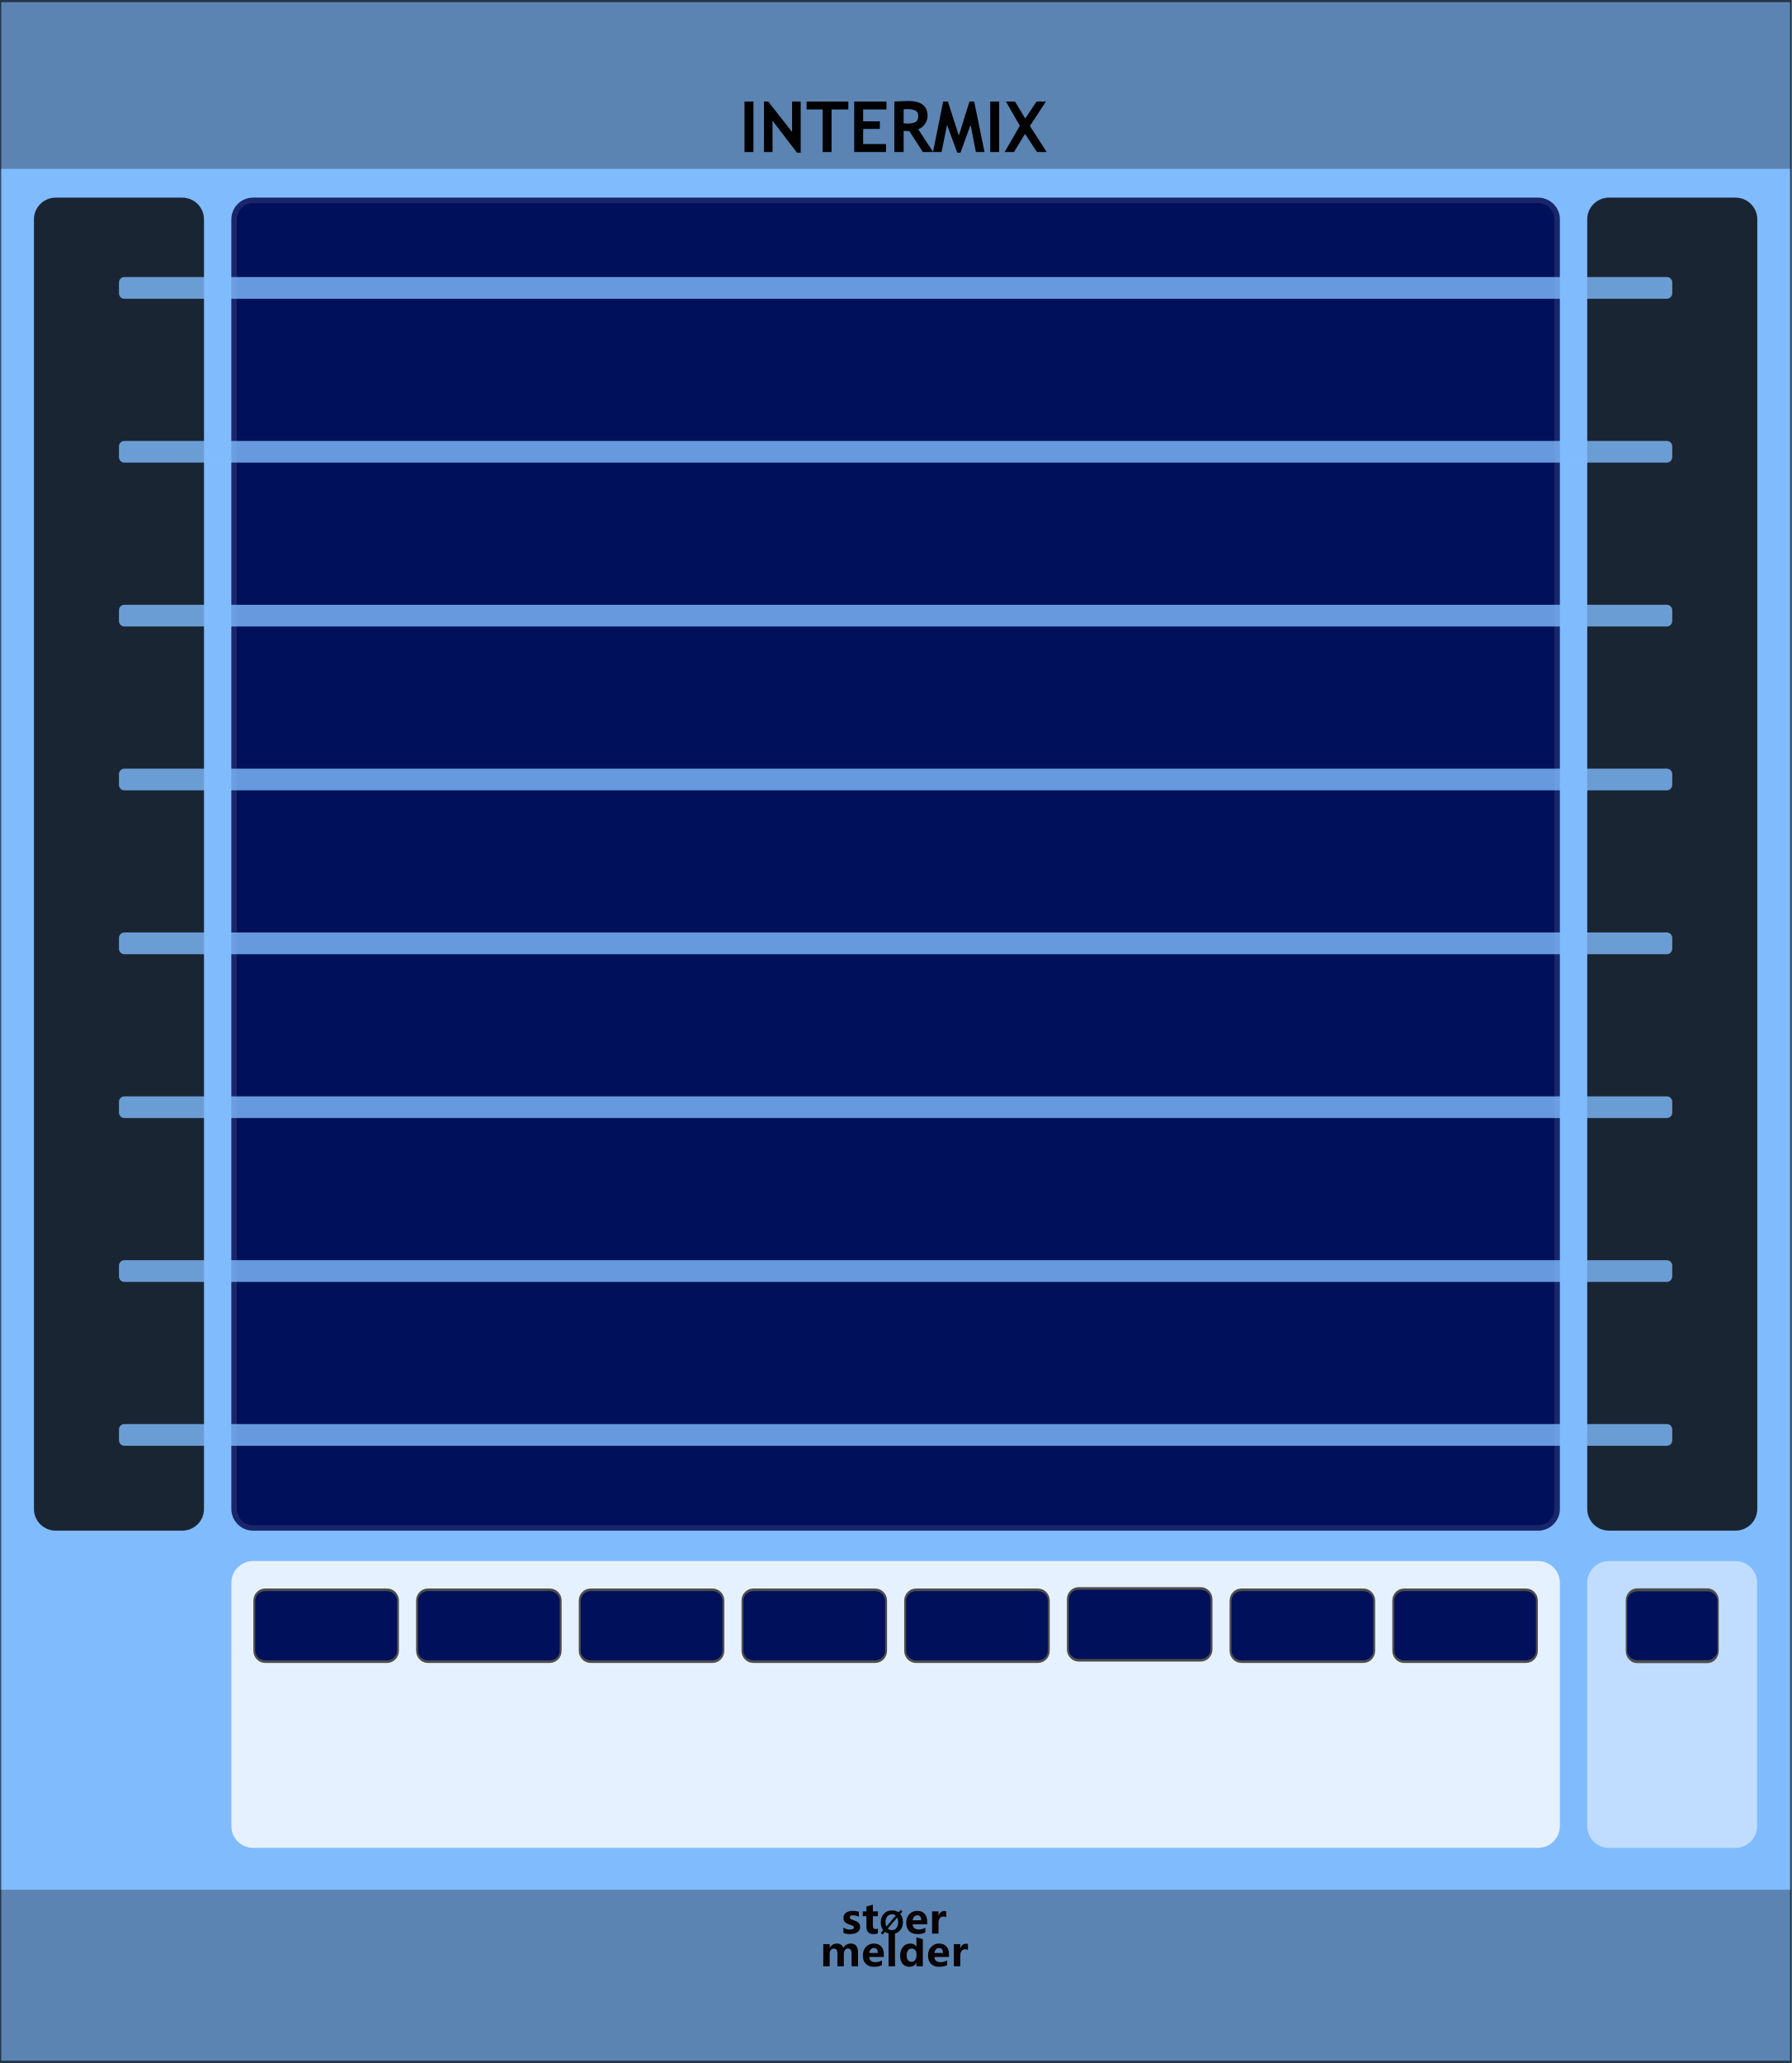
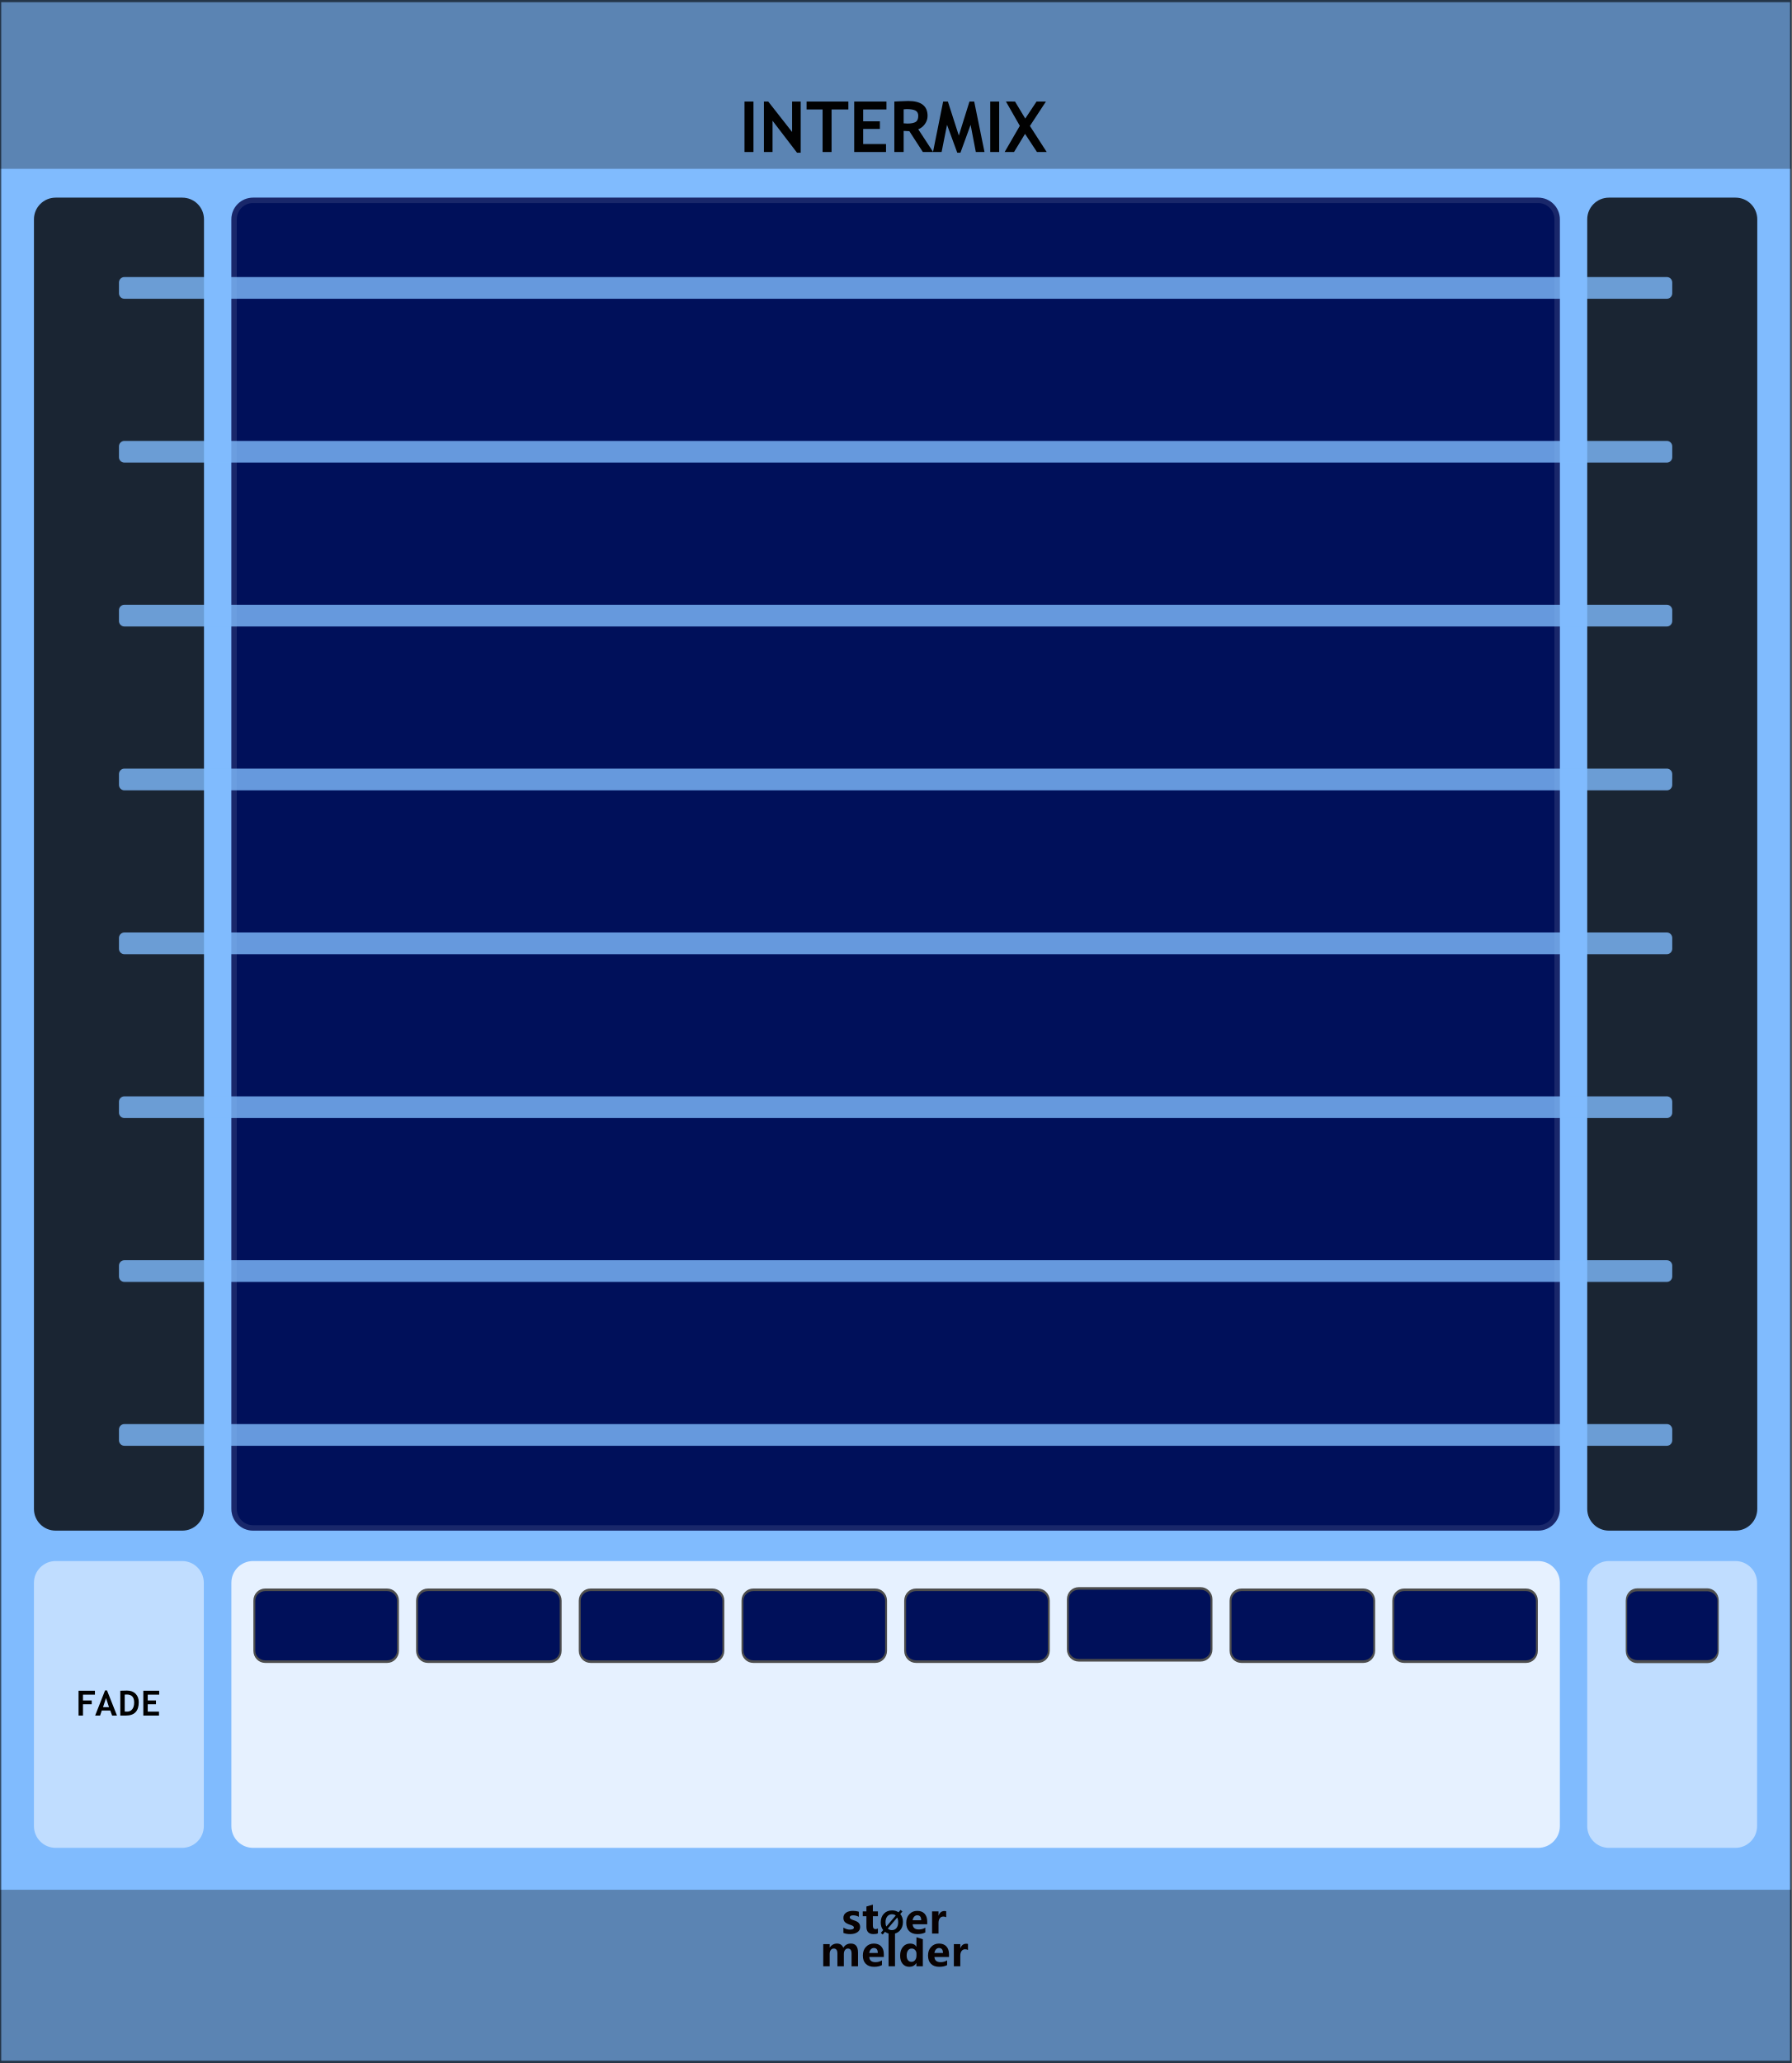
<svg xmlns="http://www.w3.org/2000/svg" width="100%" height="100%" viewBox="0 0 330 380" version="1.1" xml:space="preserve" style="fill-rule:evenodd;clip-rule:evenodd;stroke-linecap:round;stroke-linejoin:round;stroke-miterlimit:1.5;">
  <g id="panel" transform="matrix(0.834722,0,0,1.04324,-728.837,250.623)">
    <g transform="matrix(6.58902,0,0,0.958552,873.15,-240.235)">
      <rect x="0" y="0" width="60" height="380" style="fill:rgb(128,187,254);" />
    </g>
    <g transform="matrix(1.198,0,0,0.958552,1033.95,-213.396)">
      <g transform="matrix(13,0,0,13,1.94873,0)">
        <rect x="0.076" y="-0.715" width="0.127" height="0.715" style="fill-rule:nonzero;" />
      </g>
      <g transform="matrix(13,0,0,13,5.5669,0)">
        <path d="M0.542,0.01L0.195,-0.443L0.195,0L0.073,0L0.073,-0.715L0.134,-0.715L0.472,-0.284L0.472,-0.715L0.594,-0.715L0.594,0.01L0.542,0.01Z" style="fill-rule:nonzero;" />
      </g>
      <g transform="matrix(13,0,0,13,14.2441,0)">
        <path d="M0.364,-0.603L0.364,0L0.237,0L0.237,-0.603L0.01,-0.603L0.01,-0.715L0.602,-0.715L0.602,-0.603L0.364,-0.603Z" style="fill-rule:nonzero;" />
      </g>
      <g transform="matrix(13,0,0,13,22.1978,0)">
        <path d="M0.2,-0.603L0.2,-0.435L0.437,-0.435L0.437,-0.327L0.2,-0.327L0.2,-0.113L0.524,-0.113L0.524,0L0.073,0L0.073,-0.715L0.53,-0.715L0.53,-0.603L0.2,-0.603Z" style="fill-rule:nonzero;" />
      </g>
      <g transform="matrix(13,0,0,13,29.5928,0)">
        <path d="M0.477,0L0.286,-0.295C0.266,-0.296 0.24,-0.297 0.205,-0.299L0.205,0L0.073,0L0.073,-0.715C0.08,-0.715 0.108,-0.717 0.156,-0.719C0.204,-0.721 0.242,-0.723 0.271,-0.723C0.453,-0.723 0.544,-0.652 0.544,-0.512C0.544,-0.469 0.531,-0.431 0.506,-0.396C0.481,-0.361 0.45,-0.337 0.412,-0.322L0.623,0L0.477,0ZM0.205,-0.605L0.205,-0.406C0.229,-0.404 0.246,-0.403 0.259,-0.403C0.312,-0.403 0.351,-0.411 0.375,-0.426C0.4,-0.441 0.412,-0.47 0.412,-0.513C0.412,-0.548 0.399,-0.573 0.373,-0.587C0.346,-0.601 0.305,-0.608 0.248,-0.608C0.234,-0.608 0.22,-0.607 0.205,-0.605Z" style="fill-rule:nonzero;" />
      </g>
      <g transform="matrix(13,0,0,13,37.5337,0)">
        <path d="M0.74,0L0.617,0L0.543,-0.385L0.399,0.01L0.354,0.01L0.209,-0.385L0.132,0L0.01,0L0.154,-0.715L0.221,-0.715L0.376,-0.233L0.527,-0.715L0.594,-0.715L0.74,0Z" style="fill-rule:nonzero;" />
      </g>
      <g transform="matrix(13,0,0,13,47.2202,0)">
        <rect x="0.076" y="-0.715" width="0.127" height="0.715" style="fill-rule:nonzero;" />
      </g>
      <g transform="matrix(13,0,0,13,50.8384,0)">
        <path d="M0.46,0L0.291,-0.257L0.135,0L0.002,0L0.217,-0.371L0.02,-0.716L0.149,-0.715L0.294,-0.474L0.454,-0.715L0.587,-0.715L0.36,-0.369L0.598,0L0.46,0Z" style="fill-rule:nonzero;" />
      </g>
    </g>
    <g transform="matrix(0.840359,0,0,0.840359,238.786,16.2108)">
      <g transform="matrix(1.198,0,0,0.958552,893.633,-224.914)">
        <g transform="matrix(9,0,0,9,64.0056,347.267)">
          <path d="M0.919,0L0.762,0L0.762,-0.308C0.762,-0.391 0.732,-0.432 0.671,-0.432C0.643,-0.432 0.62,-0.42 0.602,-0.395C0.583,-0.369 0.574,-0.339 0.574,-0.303L0.574,0L0.417,0L0.417,-0.312C0.417,-0.392 0.387,-0.432 0.327,-0.432C0.298,-0.432 0.274,-0.42 0.256,-0.396C0.238,-0.372 0.229,-0.341 0.229,-0.301L0.229,0L0.072,0L0.072,-0.54L0.229,-0.54L0.229,-0.456L0.231,-0.456C0.25,-0.486 0.275,-0.51 0.307,-0.528C0.338,-0.545 0.371,-0.553 0.405,-0.553C0.481,-0.553 0.533,-0.519 0.561,-0.451C0.603,-0.519 0.663,-0.553 0.743,-0.553C0.86,-0.553 0.919,-0.481 0.919,-0.335L0.919,0Z" style="fill:rgb(10,1,1);fill-rule:nonzero;" />
        </g>
        <g transform="matrix(9,0,0,9,72.978,347.267)">
          <path d="M0.551,-0.226L0.196,-0.226C0.201,-0.142 0.252,-0.1 0.347,-0.1C0.407,-0.1 0.459,-0.115 0.505,-0.144L0.505,-0.028C0.456,-0.001 0.391,0.013 0.312,0.013C0.226,0.013 0.159,-0.011 0.111,-0.06C0.063,-0.108 0.04,-0.176 0.04,-0.262C0.04,-0.348 0.065,-0.419 0.116,-0.472C0.167,-0.526 0.23,-0.553 0.307,-0.553C0.384,-0.553 0.443,-0.53 0.487,-0.484C0.53,-0.437 0.551,-0.374 0.551,-0.292L0.551,-0.226ZM0.404,-0.324C0.404,-0.405 0.372,-0.445 0.306,-0.445C0.279,-0.445 0.255,-0.434 0.234,-0.412C0.214,-0.39 0.201,-0.361 0.195,-0.324L0.404,-0.324Z" style="fill:rgb(10,1,1);fill-rule:nonzero;" />
        </g>
        <g transform="matrix(9,0,0,9,78.3513,347.267)">
          <rect x="0.069" y="-0.799" width="0.157" height="0.799" style="fill:rgb(10,1,1);fill-rule:nonzero;" />
        </g>
        <g transform="matrix(9,0,0,9,81.1494,347.267)">
          <path d="M0.593,0L0.436,0L0.436,-0.076L0.433,-0.076C0.395,-0.017 0.339,0.013 0.264,0.013C0.195,0.013 0.141,-0.011 0.1,-0.06C0.06,-0.108 0.04,-0.174 0.04,-0.258C0.04,-0.346 0.062,-0.418 0.108,-0.472C0.153,-0.526 0.212,-0.553 0.286,-0.553C0.356,-0.553 0.405,-0.528 0.433,-0.477L0.436,-0.477L0.438,-0.707L0.593,-0.658L0.593,0ZM0.438,-0.306C0.438,-0.342 0.427,-0.372 0.405,-0.396C0.383,-0.42 0.356,-0.432 0.323,-0.432C0.284,-0.432 0.254,-0.417 0.232,-0.386C0.21,-0.356 0.199,-0.315 0.199,-0.263C0.199,-0.213 0.21,-0.175 0.231,-0.148C0.252,-0.121 0.281,-0.108 0.318,-0.108C0.353,-0.108 0.382,-0.122 0.404,-0.15C0.427,-0.179 0.438,-0.215 0.438,-0.261L0.438,-0.306Z" style="fill:rgb(10,1,1);fill-rule:nonzero;" />
        </g>
        <g transform="matrix(9,0,0,9,87.2654,347.267)">
          <path d="M0.551,-0.226L0.196,-0.226C0.201,-0.142 0.252,-0.1 0.347,-0.1C0.407,-0.1 0.459,-0.115 0.505,-0.144L0.505,-0.028C0.456,-0.001 0.391,0.013 0.312,0.013C0.226,0.013 0.159,-0.011 0.111,-0.06C0.063,-0.108 0.04,-0.176 0.04,-0.262C0.04,-0.348 0.065,-0.419 0.116,-0.472C0.167,-0.526 0.23,-0.553 0.307,-0.553C0.384,-0.553 0.443,-0.53 0.487,-0.484C0.53,-0.437 0.551,-0.374 0.551,-0.292L0.551,-0.226ZM0.404,-0.324C0.404,-0.405 0.372,-0.445 0.306,-0.445C0.279,-0.445 0.255,-0.434 0.234,-0.412C0.214,-0.39 0.201,-0.361 0.195,-0.324L0.404,-0.324Z" style="fill:rgb(10,1,1);fill-rule:nonzero;" />
        </g>
        <g transform="matrix(9,0,0,9,92.6386,347.267)">
          <path d="M0.416,-0.397C0.397,-0.408 0.374,-0.414 0.346,-0.414C0.31,-0.414 0.282,-0.4 0.261,-0.373C0.24,-0.345 0.229,-0.308 0.229,-0.26L0.229,0L0.072,0L0.072,-0.54L0.229,-0.54L0.229,-0.438L0.231,-0.438C0.257,-0.512 0.305,-0.549 0.374,-0.549C0.392,-0.549 0.406,-0.547 0.416,-0.543L0.416,-0.397Z" style="fill:rgb(10,1,1);fill-rule:nonzero;" />
        </g>
      </g>
      <g transform="matrix(1.198,0,0,0.958552,893.495,-231.786)">
        <g transform="matrix(9,0,0,9,68.6657,347.267)">
          <path d="M0.058,-0.145C0.112,-0.112 0.165,-0.096 0.216,-0.096C0.281,-0.096 0.314,-0.113 0.314,-0.148C0.314,-0.173 0.287,-0.193 0.233,-0.21C0.166,-0.231 0.12,-0.254 0.095,-0.28C0.07,-0.305 0.058,-0.34 0.058,-0.383C0.058,-0.436 0.079,-0.478 0.122,-0.508C0.165,-0.538 0.221,-0.553 0.291,-0.553C0.34,-0.553 0.388,-0.546 0.434,-0.531L0.434,-0.407C0.392,-0.432 0.346,-0.444 0.295,-0.444C0.27,-0.444 0.25,-0.44 0.235,-0.431C0.22,-0.422 0.212,-0.41 0.212,-0.396C0.212,-0.371 0.235,-0.351 0.28,-0.335C0.329,-0.319 0.366,-0.304 0.39,-0.291C0.415,-0.278 0.434,-0.26 0.447,-0.238C0.459,-0.216 0.466,-0.191 0.466,-0.163C0.466,-0.107 0.444,-0.064 0.399,-0.033C0.354,-0.002 0.295,0.013 0.22,0.013C0.162,0.013 0.107,0.004 0.058,-0.015L0.058,-0.145Z" style="fill:rgb(10,1,1);fill-rule:nonzero;" />
        </g>
        <g transform="matrix(9,0,0,9,73.2436,347.267)">
          <path d="M0.39,-0.006C0.366,0.007 0.33,0.013 0.282,0.013C0.167,0.013 0.11,-0.047 0.11,-0.167L0.11,-0.422L0.021,-0.422L0.021,-0.54L0.11,-0.54L0.11,-0.659L0.267,-0.704L0.267,-0.54L0.39,-0.54L0.39,-0.422L0.267,-0.422L0.267,-0.195C0.267,-0.137 0.289,-0.108 0.335,-0.108C0.353,-0.108 0.371,-0.114 0.39,-0.124L0.39,-0.006Z" style="fill:rgb(10,1,1);fill-rule:nonzero;" />
        </g>
        <g transform="matrix(6.6,0,0,6.6,77.1051,347.267)">
          <path d="M0.106,0.032L0.043,-0.021L0.122,-0.115C0.067,-0.183 0.04,-0.268 0.04,-0.368C0.04,-0.487 0.075,-0.584 0.144,-0.658C0.213,-0.732 0.305,-0.769 0.418,-0.769C0.5,-0.769 0.571,-0.748 0.63,-0.706L0.698,-0.785L0.761,-0.733L0.689,-0.65C0.748,-0.581 0.778,-0.493 0.778,-0.384C0.778,-0.266 0.743,-0.17 0.674,-0.097C0.605,-0.023 0.516,0.013 0.406,0.013C0.32,0.013 0.246,-0.011 0.182,-0.059L0.106,0.032ZM0.54,-0.6C0.506,-0.628 0.463,-0.642 0.413,-0.642C0.349,-0.642 0.297,-0.617 0.258,-0.569C0.218,-0.52 0.199,-0.455 0.199,-0.375C0.199,-0.319 0.208,-0.273 0.227,-0.234L0.54,-0.6ZM0.275,-0.165C0.311,-0.131 0.356,-0.114 0.409,-0.114C0.473,-0.114 0.524,-0.137 0.563,-0.184C0.601,-0.231 0.62,-0.294 0.62,-0.374C0.62,-0.435 0.61,-0.488 0.588,-0.533L0.275,-0.165Z" style="fill-rule:nonzero;" />
        </g>
        <g transform="matrix(9,0,0,9,82.6053,347.267)">
          <path d="M0.551,-0.226L0.196,-0.226C0.201,-0.142 0.252,-0.1 0.347,-0.1C0.407,-0.1 0.459,-0.115 0.505,-0.144L0.505,-0.028C0.456,-0.001 0.391,0.013 0.312,0.013C0.226,0.013 0.159,-0.011 0.111,-0.06C0.063,-0.108 0.04,-0.176 0.04,-0.262C0.04,-0.348 0.065,-0.419 0.116,-0.472C0.167,-0.526 0.23,-0.553 0.307,-0.553C0.384,-0.553 0.443,-0.53 0.487,-0.484C0.53,-0.437 0.551,-0.374 0.551,-0.292L0.551,-0.226ZM0.404,-0.324C0.404,-0.405 0.372,-0.445 0.306,-0.445C0.279,-0.445 0.255,-0.434 0.234,-0.412C0.214,-0.39 0.201,-0.361 0.195,-0.324L0.404,-0.324Z" style="fill:rgb(10,1,1);fill-rule:nonzero;" />
        </g>
        <g transform="matrix(9,0,0,9,87.9786,347.267)">
          <path d="M0.416,-0.397C0.397,-0.408 0.374,-0.414 0.346,-0.414C0.31,-0.414 0.282,-0.4 0.261,-0.373C0.24,-0.345 0.229,-0.308 0.229,-0.26L0.229,0L0.072,0L0.072,-0.54L0.229,-0.54L0.229,-0.438L0.231,-0.438C0.257,-0.512 0.305,-0.549 0.374,-0.549C0.392,-0.549 0.406,-0.547 0.416,-0.543L0.416,-0.397Z" style="fill:rgb(10,1,1);fill-rule:nonzero;" />
        </g>
      </g>
    </g>
    <g transform="matrix(2.33789,0,0,1.81823,943.365,-538.329)">
      <rect x="-30.034" y="347.456" width="169.102" height="16.91" style="fill:rgb(4,4,4);fill-opacity:0.3;" />
    </g>
    <g transform="matrix(2.33789,0,0,1.76292,943.365,-852.772)">
      <rect x="-30.034" y="347.456" width="169.102" height="16.91" style="fill:rgb(4,4,4);fill-opacity:0.3;" />
    </g>
    <g transform="matrix(17.6516,0,0,25.5659,213.197,-292.473)">
      <rect x="37.388" y="2.043" width="22.397" height="14.247" style="fill:none;stroke:black;stroke-opacity:0.6;stroke-width:0.03px;" />
    </g>
    <g transform="matrix(0.551686,0,0,8.78869,1220.65,-705.628)">
      <path d="M73.138,57.36C73.138,57.119 69.245,56.924 64.451,56.924L13.793,56.924C8.999,56.924 5.107,57.119 5.107,57.36L5.107,83.268C5.107,83.509 8.999,83.704 13.793,83.704L64.451,83.704C69.245,83.704 73.138,83.509 73.138,83.268L73.138,57.36Z" style="fill-opacity:0.8;" />
    </g>
    <g transform="matrix(0.551686,0,0,8.78869,877.824,-705.628)">
      <path d="M73.138,57.36C73.138,57.119 69.245,56.924 64.451,56.924L13.793,56.924C8.999,56.924 5.107,57.119 5.107,57.36L5.107,83.268C5.107,83.509 8.999,83.704 13.793,83.704L64.451,83.704C69.245,83.704 73.138,83.509 73.138,83.268L73.138,57.36Z" style="fill-opacity:0.8;" />
    </g>
    <g transform="matrix(4.31003,0,0,1.89102,902.202,-72.2573)">
      <path d="M73.138,58.951C73.138,57.832 72.639,56.924 72.026,56.924L6.219,56.924C5.605,56.924 5.107,57.832 5.107,58.951L5.107,81.676C5.107,82.795 5.605,83.704 6.219,83.704L72.026,83.704C72.639,83.704 73.138,82.795 73.138,81.676L73.138,58.951Z" style="fill:white;fill-opacity:0.8;" />
    </g>
    <g transform="matrix(0.551125,0,0,1.89102,1220.65,-72.2573)">
      <path d="M73.138,58.951C73.138,57.832 69.241,56.924 64.443,56.924L13.802,56.924C9.003,56.924 5.107,57.832 5.107,58.951L5.107,81.676C5.107,82.795 9.003,83.704 13.802,83.704L64.443,83.704C69.241,83.704 73.138,82.795 73.138,81.676L73.138,58.951Z" style="fill:white;fill-opacity:0.5;" />
    </g>
+     <g transform="matrix(0.551125,0,0,1.89102,877.826,-72.2573)">
+       <path d="M73.138,58.951C73.138,57.832 69.241,56.924 64.443,56.924L13.802,56.924C9.003,56.924 5.107,57.832 5.107,58.951L5.107,81.676C5.107,82.795 9.003,83.704 13.802,83.704L64.443,83.704C69.241,83.704 73.138,82.795 73.138,81.676L73.138,58.951Z" style="fill:white;fill-opacity:0.5;" />
+     </g>
    <g transform="matrix(1.25309,0,0,1.34672,913.206,-236.717)">
      <path d="M38.128,207.245C38.128,206.459 37.271,205.822 36.216,205.822L14.743,205.822C13.688,205.822 12.831,206.459 12.831,207.245L12.831,213.815C12.831,214.601 13.688,215.238 14.743,215.238L36.216,215.238C37.271,215.238 38.128,214.601 38.128,213.815L38.128,207.245Z" style="fill:rgb(0,16,90);stroke:rgb(77,77,77);stroke-width:0.34px;stroke-linecap:square;" />
    </g>
    <g transform="matrix(1.25309,0,0,1.34672,1164.58,-236.717)">
      <path d="M38.128,207.245C38.128,206.459 37.271,205.822 36.216,205.822L14.743,205.822C13.688,205.822 12.831,206.459 12.831,207.245L12.831,213.815C12.831,214.601 13.688,215.238 14.743,215.238L36.216,215.238C37.271,215.238 38.128,214.601 38.128,213.815L38.128,207.245Z" style="fill:rgb(0,16,90);stroke:rgb(77,77,77);stroke-width:0.34px;stroke-linecap:square;" />
    </g>
    <g transform="matrix(1.25309,0,0,1.34672,1128.67,-236.717)">
      <path d="M38.128,207.245C38.128,206.459 37.271,205.822 36.216,205.822L14.743,205.822C13.688,205.822 12.831,206.459 12.831,207.245L12.831,213.815C12.831,214.601 13.688,215.238 14.743,215.238L36.216,215.238C37.271,215.238 38.128,214.601 38.128,213.815L38.128,207.245Z" style="fill:rgb(0,16,90);stroke:rgb(77,77,77);stroke-width:0.34px;stroke-linecap:square;" />
    </g>
    <g transform="matrix(1.25309,0,0,1.34672,1092.76,-236.96)">
      <path d="M38.128,207.245C38.128,206.459 37.271,205.822 36.216,205.822L14.743,205.822C13.688,205.822 12.831,206.459 12.831,207.245L12.831,213.815C12.831,214.601 13.688,215.238 14.743,215.238L36.216,215.238C37.271,215.238 38.128,214.601 38.128,213.815L38.128,207.245Z" style="fill:rgb(0,16,90);stroke:rgb(77,77,77);stroke-width:0.34px;stroke-linecap:square;" />
    </g>
    <g transform="matrix(1.25309,0,0,1.34672,1056.85,-236.717)">
      <path d="M38.128,207.245C38.128,206.459 37.271,205.822 36.216,205.822L14.743,205.822C13.688,205.822 12.831,206.459 12.831,207.245L12.831,213.815C12.831,214.601 13.688,215.238 14.743,215.238L36.216,215.238C37.271,215.238 38.128,214.601 38.128,213.815L38.128,207.245Z" style="fill:rgb(0,16,90);stroke:rgb(77,77,77);stroke-width:0.34px;stroke-linecap:square;" />
    </g>
    <g transform="matrix(1.25309,0,0,1.34672,1020.94,-236.717)">
      <path d="M38.128,207.245C38.128,206.459 37.271,205.822 36.216,205.822L14.743,205.822C13.688,205.822 12.831,206.459 12.831,207.245L12.831,213.815C12.831,214.601 13.688,215.238 14.743,215.238L36.216,215.238C37.271,215.238 38.128,214.601 38.128,213.815L38.128,207.245Z" style="fill:rgb(0,16,90);stroke:rgb(77,77,77);stroke-width:0.34px;stroke-linecap:square;" />
    </g>
    <g transform="matrix(1.25309,0,0,1.34672,985.027,-236.717)">
      <path d="M38.128,207.245C38.128,206.459 37.271,205.822 36.216,205.822L14.743,205.822C13.688,205.822 12.831,206.459 12.831,207.245L12.831,213.815C12.831,214.601 13.688,215.238 14.743,215.238L36.216,215.238C37.271,215.238 38.128,214.601 38.128,213.815L38.128,207.245Z" style="fill:rgb(0,16,90);stroke:rgb(77,77,77);stroke-width:0.34px;stroke-linecap:square;" />
    </g>
    <g transform="matrix(1.25309,0,0,1.34672,949.117,-236.717)">
      <path d="M38.128,207.245C38.128,206.459 37.271,205.822 36.216,205.822L14.743,205.822C13.688,205.822 12.831,206.459 12.831,207.245L12.831,213.815C12.831,214.601 13.688,215.238 14.743,215.238L36.216,215.238C37.271,215.238 38.128,214.601 38.128,213.815L38.128,207.245Z" style="fill:rgb(0,16,90);stroke:rgb(77,77,77);stroke-width:0.34px;stroke-linecap:square;" />
    </g>
    <g transform="matrix(4.31003,0,0,8.78869,902.202,-705.628)">
      <path d="M73.138,57.36C73.138,57.119 72.639,56.924 72.026,56.924L6.219,56.924C5.605,56.924 5.107,57.119 5.107,57.36L5.107,83.268C5.107,83.509 5.605,83.704 6.219,83.704L72.026,83.704C72.639,83.704 73.138,83.509 73.138,83.268L73.138,57.36Z" style="fill:rgb(0,16,90);" />
      <path d="M72.054,56.924L72.083,56.924L72.111,56.925L72.139,56.926L72.167,56.927L72.195,56.929L72.222,56.93L72.25,56.933L72.277,56.935L72.303,56.937L72.33,56.94L72.356,56.943L72.382,56.947L72.408,56.95L72.433,56.954L72.458,56.958L72.483,56.962L72.508,56.967L72.532,56.971L72.556,56.976L72.579,56.982L72.602,56.987L72.625,56.992L72.647,56.998L72.669,57.004L72.691,57.01L72.712,57.017L72.733,57.023L72.753,57.03L72.773,57.037L72.793,57.044L72.812,57.052L72.83,57.059L72.849,57.067L72.866,57.074L72.884,57.082L72.9,57.091L72.917,57.099L72.932,57.107L72.948,57.116L72.962,57.125L72.976,57.134L72.99,57.143L73.003,57.152L73.016,57.161L73.028,57.171L73.039,57.18L73.05,57.19L73.06,57.2L73.07,57.21L73.079,57.22L73.088,57.23L73.095,57.241L73.103,57.251L73.109,57.261L73.115,57.272L73.12,57.283L73.125,57.294L73.129,57.304L73.132,57.315L73.134,57.326L73.136,57.337L73.137,57.349L73.138,57.36L73.138,83.268L73.137,83.279L73.136,83.29L73.134,83.301L73.132,83.312L73.129,83.323L73.125,83.334L73.12,83.345L73.115,83.356L73.109,83.366L73.103,83.377L73.095,83.387L73.088,83.397L73.079,83.408L73.07,83.418L73.06,83.428L73.05,83.437L73.039,83.447L73.028,83.457L73.016,83.466L73.003,83.476L72.99,83.485L72.976,83.494L72.962,83.503L72.948,83.512L72.932,83.52L72.917,83.529L72.9,83.537L72.884,83.545L72.866,83.553L72.849,83.561L72.83,83.569L72.812,83.576L72.793,83.583L72.773,83.591L72.753,83.598L72.733,83.604L72.712,83.611L72.691,83.617L72.669,83.623L72.647,83.629L72.625,83.635L72.602,83.641L72.579,83.646L72.556,83.651L72.532,83.656L72.508,83.661L72.483,83.665L72.458,83.67L72.433,83.674L72.408,83.678L72.382,83.681L72.356,83.684L72.33,83.687L72.303,83.69L72.277,83.693L72.25,83.695L72.222,83.697L72.195,83.699L72.167,83.7L72.139,83.702L72.111,83.703L72.083,83.703L72.054,83.704L72.026,83.704L6.219,83.704L6.19,83.704L6.162,83.703L6.133,83.703L6.105,83.702L6.077,83.7L6.049,83.699L6.022,83.697L5.995,83.695L5.968,83.693L5.941,83.69L5.914,83.687L5.888,83.684L5.862,83.681L5.837,83.678L5.811,83.674L5.786,83.67L5.761,83.665L5.737,83.661L5.713,83.656L5.689,83.651L5.665,83.646L5.642,83.641L5.62,83.635L5.597,83.629L5.575,83.623L5.554,83.617L5.532,83.611L5.512,83.604L5.491,83.598L5.471,83.591L5.452,83.583L5.433,83.576L5.414,83.569L5.396,83.561L5.378,83.553L5.361,83.545L5.344,83.537L5.328,83.529L5.312,83.52L5.297,83.512L5.282,83.503L5.268,83.494L5.254,83.485L5.241,83.476L5.229,83.466L5.217,83.457L5.205,83.447L5.194,83.437L5.184,83.428L5.174,83.418L5.165,83.408L5.157,83.397L5.149,83.387L5.142,83.377L5.135,83.366L5.13,83.356L5.124,83.345L5.12,83.334L5.116,83.323L5.113,83.312L5.11,83.301L5.108,83.29L5.107,83.279L5.107,83.268L5.107,57.36L5.107,57.349L5.108,57.337L5.11,57.326L5.113,57.315L5.116,57.304L5.12,57.294L5.124,57.283L5.13,57.272L5.135,57.261L5.142,57.251L5.149,57.241L5.157,57.23L5.165,57.22L5.174,57.21L5.184,57.2L5.194,57.19L5.205,57.18L5.217,57.171L5.229,57.161L5.241,57.152L5.254,57.143L5.268,57.134L5.282,57.125L5.297,57.116L5.312,57.107L5.328,57.099L5.344,57.091L5.361,57.082L5.378,57.074L5.396,57.067L5.414,57.059L5.433,57.052L5.452,57.044L5.471,57.037L5.491,57.03L5.512,57.023L5.532,57.017L5.554,57.01L5.575,57.004L5.597,56.998L5.62,56.992L5.642,56.987L5.665,56.982L5.689,56.976L5.713,56.971L5.737,56.967L5.761,56.962L5.786,56.958L5.811,56.954L5.837,56.95L5.862,56.947L5.888,56.943L5.914,56.94L5.941,56.937L5.968,56.935L5.995,56.933L6.022,56.93L6.049,56.929L6.077,56.927L6.105,56.926L6.133,56.925L6.162,56.924L6.19,56.924L6.219,56.924L72.026,56.924L72.054,56.924ZM6.22,57.033L6.197,57.033L6.176,57.033L6.154,57.034L6.133,57.034L6.112,57.035L6.092,57.037L6.071,57.038L6.051,57.039L6.03,57.041L6.01,57.043L5.991,57.045L5.971,57.047L5.951,57.05L5.932,57.053L5.913,57.055L5.894,57.058L5.876,57.062L5.858,57.065L5.84,57.068L5.822,57.072L5.804,57.076L5.787,57.08L5.77,57.084L5.753,57.089L5.736,57.093L5.72,57.098L5.704,57.103L5.689,57.107L5.673,57.113L5.658,57.118L5.644,57.123L5.629,57.129L5.615,57.134L5.602,57.14L5.588,57.146L5.575,57.152L5.563,57.158L5.55,57.164L5.539,57.171L5.527,57.177L5.516,57.184L5.505,57.19L5.495,57.197L5.485,57.204L5.476,57.211L5.467,57.218L5.458,57.225L5.45,57.233L5.443,57.24L5.435,57.248L5.429,57.255L5.422,57.263L5.416,57.27L5.411,57.278L5.406,57.286L5.402,57.294L5.398,57.302L5.394,57.31L5.392,57.318L5.389,57.326L5.387,57.335L5.386,57.343L5.385,57.351L5.385,57.361L5.385,83.267L5.385,83.276L5.386,83.285L5.387,83.293L5.389,83.301L5.392,83.309L5.394,83.318L5.398,83.326L5.402,83.334L5.406,83.342L5.411,83.35L5.416,83.357L5.422,83.365L5.429,83.373L5.435,83.38L5.443,83.388L5.45,83.395L5.458,83.402L5.467,83.409L5.476,83.417L5.485,83.424L5.495,83.43L5.505,83.437L5.516,83.444L5.527,83.451L5.539,83.457L5.551,83.463L5.563,83.47L5.575,83.476L5.588,83.482L5.602,83.488L5.615,83.493L5.629,83.499L5.644,83.505L5.658,83.51L5.673,83.515L5.689,83.52L5.704,83.525L5.72,83.53L5.736,83.535L5.753,83.539L5.77,83.543L5.787,83.548L5.804,83.552L5.822,83.555L5.84,83.559L5.858,83.563L5.876,83.566L5.894,83.569L5.913,83.572L5.932,83.575L5.951,83.578L5.971,83.58L5.991,83.583L6.01,83.585L6.03,83.587L6.051,83.588L6.071,83.59L6.092,83.591L6.112,83.592L6.133,83.593L6.154,83.594L6.176,83.594L6.197,83.595L6.22,83.595L72.024,83.595L72.047,83.595L72.069,83.594L72.09,83.594L72.111,83.593L72.132,83.592L72.153,83.591L72.173,83.59L72.194,83.588L72.214,83.587L72.234,83.585L72.254,83.583L72.274,83.58L72.293,83.578L72.312,83.575L72.331,83.572L72.35,83.569L72.369,83.566L72.387,83.563L72.405,83.559L72.423,83.555L72.44,83.552L72.458,83.548L72.475,83.543L72.492,83.539L72.508,83.535L72.524,83.53L72.54,83.525L72.556,83.52L72.571,83.515L72.586,83.51L72.601,83.505L72.615,83.499L72.629,83.493L72.643,83.488L72.656,83.482L72.669,83.476L72.682,83.47L72.694,83.463L72.706,83.457L72.717,83.451L72.728,83.444L72.739,83.437L72.749,83.43L72.759,83.424L72.768,83.417L72.777,83.409L72.786,83.402L72.794,83.395L72.802,83.388L72.809,83.38L72.816,83.373L72.822,83.365L72.828,83.357L72.833,83.35L72.838,83.342L72.843,83.334L72.847,83.326L72.85,83.318L72.853,83.309L72.855,83.301L72.857,83.293L72.858,83.285L72.859,83.276L72.86,83.267L72.86,57.361L72.859,57.351L72.858,57.343L72.857,57.335L72.855,57.326L72.853,57.318L72.85,57.31L72.847,57.302L72.843,57.294L72.838,57.286L72.833,57.278L72.828,57.27L72.822,57.263L72.816,57.255L72.809,57.248L72.802,57.24L72.794,57.233L72.786,57.225L72.777,57.218L72.768,57.211L72.759,57.204L72.749,57.197L72.739,57.19L72.728,57.184L72.717,57.177L72.706,57.171L72.694,57.164L72.682,57.158L72.669,57.152L72.656,57.146L72.643,57.14L72.629,57.134L72.615,57.129L72.601,57.123L72.586,57.118L72.571,57.113L72.556,57.107L72.54,57.103L72.524,57.098L72.508,57.093L72.492,57.089L72.475,57.084L72.458,57.08L72.44,57.076L72.423,57.072L72.405,57.068L72.387,57.065L72.369,57.062L72.35,57.058L72.331,57.055L72.312,57.053L72.293,57.05L72.274,57.047L72.254,57.045L72.234,57.043L72.214,57.041L72.194,57.039L72.173,57.038L72.153,57.037L72.132,57.035L72.111,57.034L72.09,57.034L72.069,57.033L72.047,57.033L72.024,57.033L6.22,57.033Z" style="fill:white;fill-opacity:0.1;" />
    </g>
    <g transform="matrix(1.0256e-16,-1.34016,1.31481,6.44172e-17,813.109,-156.656)">
      <path d="M25.865,66.546C25.865,66.043 25.544,65.635 25.149,65.635L23.719,65.635C23.324,65.635 23.004,66.043 23.004,66.546L23.004,325.466C23.004,325.969 23.324,326.377 23.719,326.377L25.149,326.377C25.544,326.377 25.865,325.969 25.865,325.466L25.865,66.546Z" style="fill:rgb(128,187,254);fill-opacity:0.8;" />
    </g>
    <g transform="matrix(1.0256e-16,-1.34016,1.31481,6.44172e-17,813.109,-127.724)">
      <path d="M25.865,66.546C25.865,66.043 25.544,65.635 25.149,65.635L23.719,65.635C23.324,65.635 23.004,66.043 23.004,66.546L23.004,325.466C23.004,325.969 23.324,326.377 23.719,326.377L25.149,326.377C25.544,326.377 25.865,325.969 25.865,325.466L25.865,66.546Z" style="fill:rgb(128,187,254);fill-opacity:0.8;" />
    </g>
    <g transform="matrix(1.0256e-16,-1.34016,1.31481,6.44172e-17,813.109,-98.7925)">
      <path d="M25.865,66.546C25.865,66.043 25.544,65.635 25.149,65.635L23.719,65.635C23.324,65.635 23.004,66.043 23.004,66.546L23.004,325.466C23.004,325.969 23.324,326.377 23.719,326.377L25.149,326.377C25.544,326.377 25.865,325.969 25.865,325.466L25.865,66.546Z" style="fill:rgb(128,187,254);fill-opacity:0.8;" />
    </g>
    <g transform="matrix(1.0256e-16,-1.34016,1.31481,6.44172e-17,813.109,-69.8608)">
      <path d="M25.865,66.546C25.865,66.043 25.544,65.635 25.149,65.635L23.719,65.635C23.324,65.635 23.004,66.043 23.004,66.546L23.004,325.466C23.004,325.969 23.324,326.377 23.719,326.377L25.149,326.377C25.544,326.377 25.865,325.969 25.865,325.466L25.865,66.546Z" style="fill:rgb(128,187,254);fill-opacity:0.8;" />
    </g>
    <g transform="matrix(1.0256e-16,-1.34016,1.31481,6.44172e-17,813.109,-40.9291)">
      <path d="M25.865,66.546C25.865,66.043 25.544,65.635 25.149,65.635L23.719,65.635C23.324,65.635 23.004,66.043 23.004,66.546L23.004,325.466C23.004,325.969 23.324,326.377 23.719,326.377L25.149,326.377C25.544,326.377 25.865,325.969 25.865,325.466L25.865,66.546Z" style="fill:rgb(128,187,254);fill-opacity:0.8;" />
    </g>
    <g transform="matrix(1.0256e-16,-1.34016,1.31481,6.44172e-17,813.109,-11.9974)">
      <path d="M25.865,66.546C25.865,66.043 25.544,65.635 25.149,65.635L23.719,65.635C23.324,65.635 23.004,66.043 23.004,66.546L23.004,325.466C23.004,325.969 23.324,326.377 23.719,326.377L25.149,326.377C25.544,326.377 25.865,325.969 25.865,325.466L25.865,66.546Z" style="fill:rgb(128,187,254);fill-opacity:0.8;" />
    </g>
    <g transform="matrix(1.0256e-16,-1.34016,1.31481,6.44172e-17,813.109,16.9343)">
      <path d="M25.865,66.546C25.865,66.043 25.544,65.635 25.149,65.635L23.719,65.635C23.324,65.635 23.004,66.043 23.004,66.546L23.004,325.466C23.004,325.969 23.324,326.377 23.719,326.377L25.149,326.377C25.544,326.377 25.865,325.969 25.865,325.466L25.865,66.546Z" style="fill:rgb(128,187,254);fill-opacity:0.8;" />
    </g>
    <g transform="matrix(1.0256e-16,-1.34016,1.31481,6.44172e-17,813.109,45.866)">
      <path d="M25.865,66.546C25.865,66.043 25.544,65.635 25.149,65.635L23.719,65.635C23.324,65.635 23.004,66.043 23.004,66.546L23.004,325.466C23.004,325.969 23.324,326.377 23.719,326.377L25.149,326.377C25.544,326.377 25.865,325.969 25.865,325.466L25.865,66.546Z" style="fill:rgb(128,187,254);fill-opacity:0.8;" />
    </g>
    <g transform="matrix(0.799203,0,0,1.34672,1221.87,-236.717)">
      <path d="M38.128,207.245C38.128,206.459 36.784,205.822 35.13,205.822L15.829,205.822C14.175,205.822 12.831,206.459 12.831,207.245L12.831,213.815C12.831,214.601 14.175,215.238 15.829,215.238L35.13,215.238C36.784,215.238 38.128,214.601 38.128,213.815L38.128,207.245Z" style="fill:rgb(0,16,90);stroke:rgb(77,77,77);stroke-width:0.39px;stroke-linecap:square;" />
    </g>
+     <g transform="matrix(1.198,0,0,0.958552,849.854,12.9324)">
+       <g transform="matrix(6.4,0,0,6.4,33.4514,51.8924)">
+         <path d="M0.2,-0.603L0.2,-0.435L0.452,-0.435L0.452,-0.327L0.2,-0.327L0.2,0L0.073,0L0.073,-0.715L0.544,-0.715L0.544,-0.603L0.2,-0.603Z" style="fill-rule:nonzero;" />
+       </g>
+       <g transform="matrix(6.4,0,0,6.4,36.9607,51.8924)">
+         <path d="M0.491,0L0.438,-0.145L0.193,-0.145L0.144,0L0.002,0L0.288,-0.725L0.343,-0.725L0.631,0L0.491,0ZM0.315,-0.506L0.229,-0.242L0.401,-0.242L0.315,-0.506Z" style="fill-rule:nonzero;" />
+       </g>
+       <g transform="matrix(6.4,0,0,6.4,41.1418,51.8924)">
+         <path d="M0.232,0L0.073,0L0.073,-0.715C0.174,-0.718 0.238,-0.72 0.264,-0.72C0.368,-0.72 0.451,-0.69 0.512,-0.629C0.573,-0.568 0.604,-0.487 0.604,-0.386C0.604,-0.129 0.48,0 0.232,0ZM0.2,-0.604L0.2,-0.116C0.221,-0.114 0.243,-0.113 0.267,-0.113C0.331,-0.113 0.381,-0.136 0.417,-0.183C0.454,-0.229 0.472,-0.294 0.472,-0.378C0.472,-0.531 0.401,-0.607 0.258,-0.607C0.245,-0.607 0.225,-0.606 0.2,-0.604Z" style="fill-rule:nonzero;" />
+       </g>
+       <g transform="matrix(6.4,0,0,6.4,45.3823,51.8924)">
+         <path d="M0.2,-0.603L0.2,-0.435L0.437,-0.435L0.437,-0.327L0.2,-0.327L0.2,-0.113L0.524,-0.113L0.524,0L0.073,0L0.073,-0.715L0.53,-0.715L0.53,-0.603L0.2,-0.603Z" style="fill-rule:nonzero;" />
+       </g>
+     </g>
  </g>
</svg>
